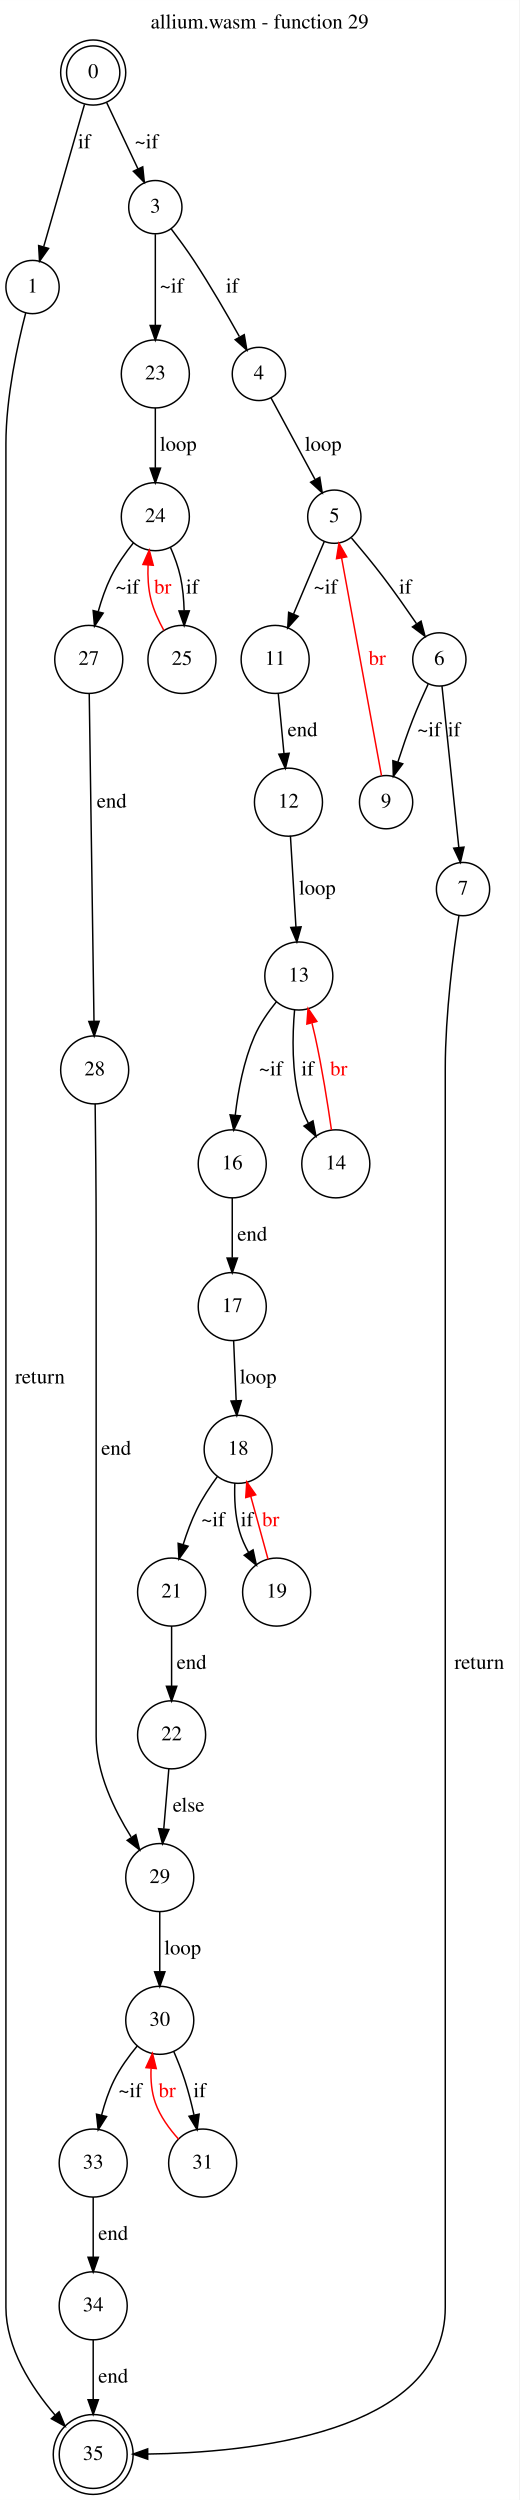
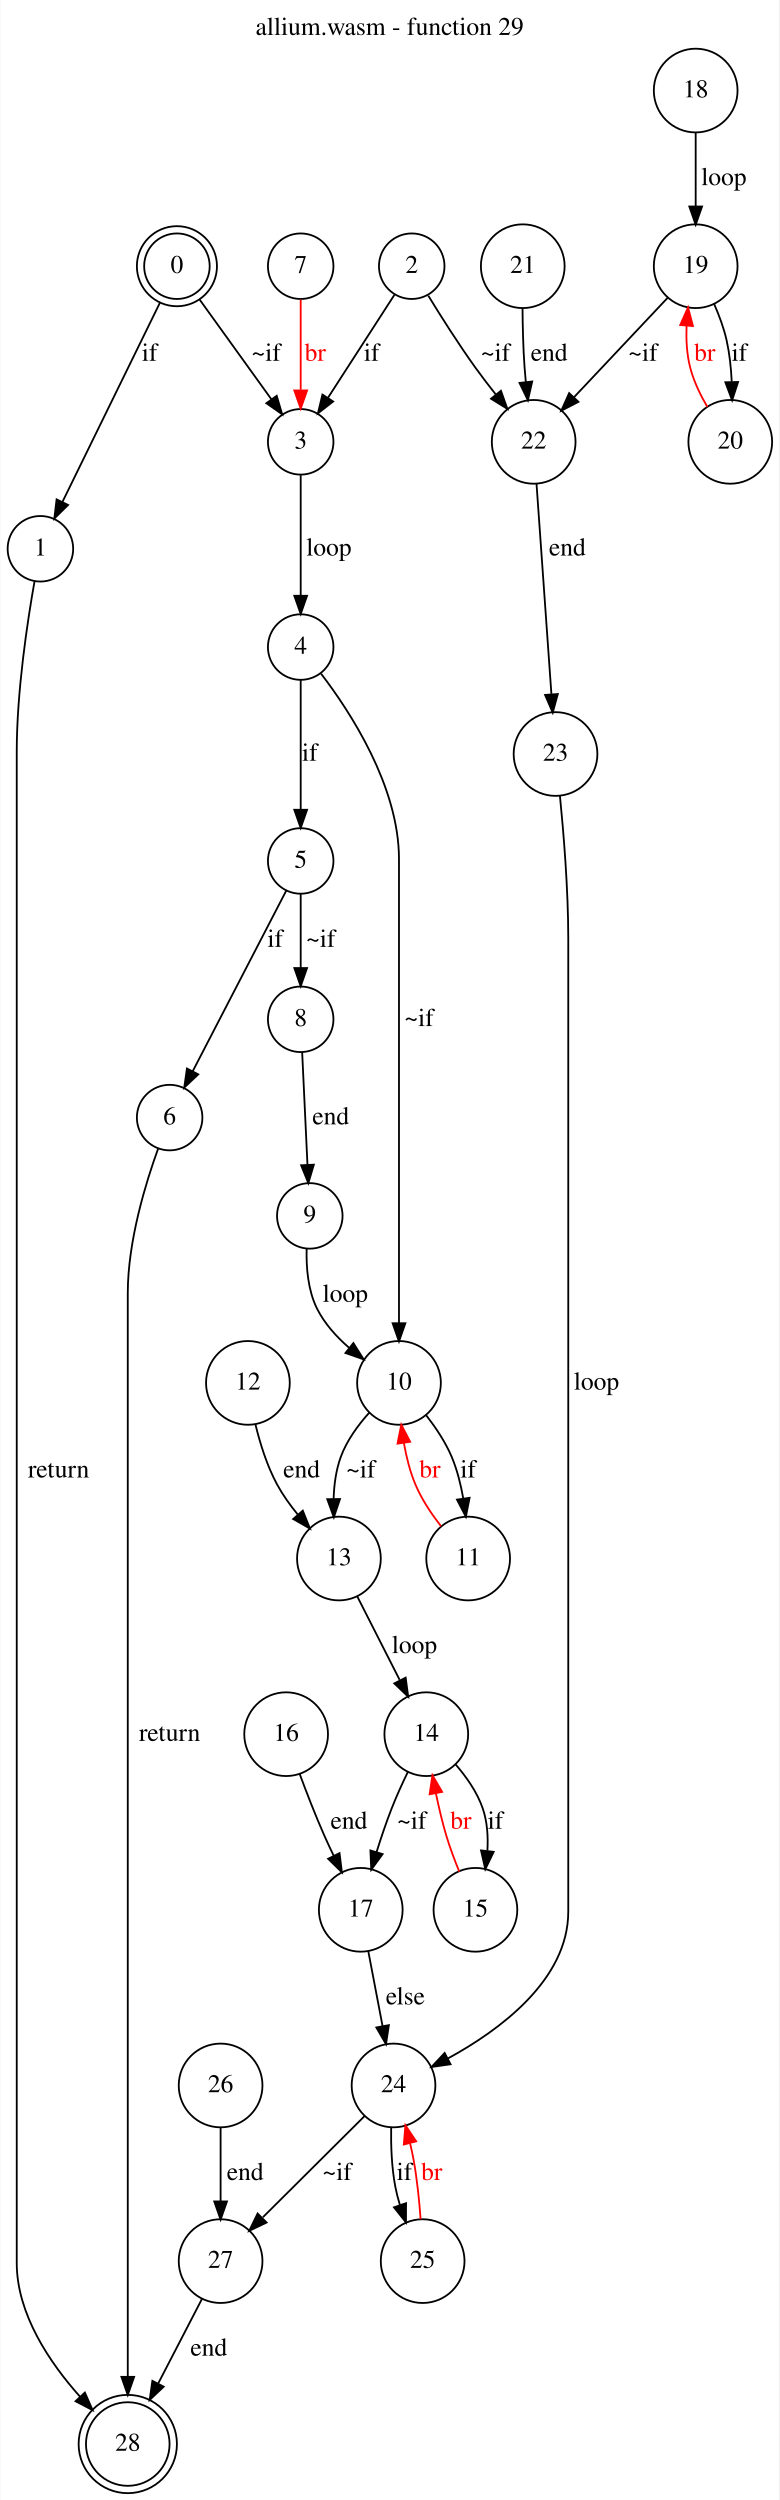
- <svg xmlns="http://www.w3.org/2000/svg" width="351pt" height="1690pt" viewBox="0.00 0.00 351.00 1689.94">
-   <g id="graph0" class="graph" transform="scale(1 1) rotate(0) translate(4 1685.94)">
-     <polygon fill="white" stroke="transparent" points="-4,4 -4,-1685.94 347,-1685.94 347,4 -4,4" />
-     <text text-anchor="middle" x="171.5" y="-1666.74" font-family="Times,serif" font-size="14.00">allium.wasm - function 29</text>
+ <svg xmlns="http://www.w3.org/2000/svg" width="428pt" height="1373pt" viewBox="0.00 0.00 427.75 1373.46">
+   <g id="graph0" class="graph" transform="scale(1 1) rotate(0) translate(4 1369.46)">
+     <polygon fill="white" stroke="transparent" points="-4,4 -4,-1369.46 423.75,-1369.46 423.75,4 -4,4" />
+     <text text-anchor="middle" x="209.87" y="-1350.26" font-family="Times,serif" font-size="14.00">allium.wasm - function 29</text>
    <g id="node1" class="node">
-       <ellipse fill="none" stroke="black" cx="59" cy="-1636.94" rx="18" ry="18" />
-       <ellipse fill="none" stroke="black" cx="59" cy="-1636.94" rx="22" ry="22" />
-       <text text-anchor="middle" x="59" y="-1633.24" font-family="Times,serif" font-size="14.00">0</text>
+       <ellipse fill="none" stroke="black" cx="93" cy="-1223.21" rx="18" ry="18" />
+       <ellipse fill="none" stroke="black" cx="93" cy="-1223.21" rx="22" ry="22" />
+       <text text-anchor="middle" x="93" y="-1219.51" font-family="Times,serif" font-size="14.00">0</text>
    </g>
    <g id="node3" class="node">
-       <ellipse fill="none" stroke="black" cx="18" cy="-1491.94" rx="18" ry="18" />
-       <text text-anchor="middle" x="18" y="-1488.24" font-family="Times,serif" font-size="14.00">1</text>
+       <ellipse fill="none" stroke="black" cx="18" cy="-1067.97" rx="18" ry="18" />
+       <text text-anchor="middle" x="18" y="-1064.27" font-family="Times,serif" font-size="14.00">1</text>
    </g>
    <g id="edge1" class="edge">
-       <path fill="none" stroke="black" d="M53.13,-1615.45C45.86,-1590.11 33.48,-1546.94 25.53,-1519.19" />
-       <polygon fill="black" stroke="black" points="28.84,-1518.03 22.72,-1509.39 22.11,-1519.96 28.84,-1518.03" />
-       <text text-anchor="middle" x="53" y="-1585.74" font-family="Times,serif" font-size="14.00">if</text>
+       <path fill="none" stroke="black" d="M83.65,-1203.11C70.12,-1175.46 45.05,-1124.24 30.11,-1093.72" />
+       <polygon fill="black" stroke="black" points="33.19,-1092.04 25.65,-1084.59 26.9,-1095.11 33.19,-1092.04" />
+       <text text-anchor="middle" x="78" y="-1171.26" font-family="Times,serif" font-size="14.00">if</text>
    </g>
    <g id="node4" class="node">
-       <ellipse fill="none" stroke="black" cx="101" cy="-1545.94" rx="18" ry="18" />
-       <text text-anchor="middle" x="101" y="-1542.24" font-family="Times,serif" font-size="14.00">3</text>
+       <ellipse fill="none" stroke="black" cx="161" cy="-1126.72" rx="18" ry="18" />
+       <text text-anchor="middle" x="161" y="-1123.02" font-family="Times,serif" font-size="14.00">3</text>
    </g>
    <g id="edge2" class="edge">
-       <path fill="none" stroke="black" d="M68.11,-1616.62C74.31,-1603.5 82.56,-1586.01 89.25,-1571.84" />
-       <polygon fill="black" stroke="black" points="92.48,-1573.19 93.58,-1562.65 86.15,-1570.2 92.48,-1573.19" />
-       <text text-anchor="middle" x="95" y="-1585.74" font-family="Times,serif" font-size="14.00">~if</text>
+       <path fill="none" stroke="black" d="M105.47,-1204.88C116.57,-1189.45 132.88,-1166.8 144.95,-1150.02" />
+       <polygon fill="black" stroke="black" points="147.82,-1152.02 150.82,-1141.86 142.14,-1147.93 147.82,-1152.02" />
+       <text text-anchor="middle" x="142" y="-1171.26" font-family="Times,serif" font-size="14.00">~if</text>
    </g>
    <g id="node2" class="node">
-       <ellipse fill="none" stroke="black" cx="59" cy="-26.75" rx="22.96" ry="22.96" />
-       <ellipse fill="none" stroke="black" cx="59" cy="-26.75" rx="27" ry="27" />
-       <text text-anchor="middle" x="59" y="-23.05" font-family="Times,serif" font-size="14.00">35</text>
+       <ellipse fill="none" stroke="black" cx="66" cy="-26.75" rx="22.96" ry="22.96" />
+       <ellipse fill="none" stroke="black" cx="66" cy="-26.75" rx="27" ry="27" />
+       <text text-anchor="middle" x="66" y="-23.05" font-family="Times,serif" font-size="14.00">28</text>
    </g>
    <g id="edge3" class="edge">
-       <path fill="none" stroke="black" d="M13.36,-1474.36C8.03,-1453.79 0,-1417.56 0,-1385.94 0,-1385.94 0,-1385.94 0,-126.24 0,-98.64 17.27,-72.07 33.12,-53.5" />
-       <polygon fill="black" stroke="black" points="35.95,-55.59 40.01,-45.8 30.73,-50.92 35.95,-55.59" />
-       <text text-anchor="middle" x="23" y="-750.77" font-family="Times,serif" font-size="14.00">return</text>
+       <path fill="none" stroke="black" d="M14.79,-1050.15C10.94,-1028.51 5,-989.71 5,-956.22 5,-956.22 5,-956.22 5,-126.24 5,-98.08 23.24,-71.27 39.78,-52.75" />
+       <polygon fill="black" stroke="black" points="42.43,-55.03 46.7,-45.34 37.31,-50.25 42.43,-55.03" />
+       <text text-anchor="middle" x="28" y="-557.78" font-family="Times,serif" font-size="14.00">return</text>
+     </g>
+     <g id="node7" class="node">
+       <ellipse fill="none" stroke="black" cx="161" cy="-1013.97" rx="18" ry="18" />
+       <text text-anchor="middle" x="161" y="-1010.27" font-family="Times,serif" font-size="14.00">4</text>
+     </g>
+     <g id="edge6" class="edge">
+       <path fill="none" stroke="black" d="M161,-1108.41C161,-1090.69 161,-1062.9 161,-1042.22" />
+       <polygon fill="black" stroke="black" points="164.5,-1042.15 161,-1032.15 157.5,-1042.15 164.5,-1042.15" />
+       <text text-anchor="middle" x="176.5" y="-1064.27" font-family="Times,serif" font-size="14.00">loop</text>
    </g>
    <g id="node5" class="node">
-       <ellipse fill="none" stroke="black" cx="171" cy="-1433.19" rx="18" ry="18" />
-       <text text-anchor="middle" x="171" y="-1429.49" font-family="Times,serif" font-size="14.00">4</text>
+       <ellipse fill="none" stroke="black" cx="222" cy="-1223.21" rx="18" ry="18" />
+       <text text-anchor="middle" x="222" y="-1219.51" font-family="Times,serif" font-size="14.00">2</text>
    </g>
    <g id="edge4" class="edge">
-       <path fill="none" stroke="black" d="M111.74,-1531.23C116.58,-1524.87 122.25,-1517.14 127,-1509.94 138.05,-1493.16 149.41,-1473.54 157.82,-1458.46" />
-       <polygon fill="black" stroke="black" points="161.11,-1459.74 162.88,-1449.29 154.99,-1456.35 161.11,-1459.74" />
-       <text text-anchor="middle" x="153" y="-1488.24" font-family="Times,serif" font-size="14.00">if</text>
+       <path fill="none" stroke="black" d="M212.47,-1207.45C202.71,-1192.33 187.4,-1168.61 176.01,-1150.97" />
+       <polygon fill="black" stroke="black" points="178.83,-1148.88 170.46,-1142.38 172.95,-1152.68 178.83,-1148.88" />
+       <text text-anchor="middle" x="200" y="-1171.26" font-family="Times,serif" font-size="14.00">if</text>
    </g>
    <g id="node6" class="node">
-       <ellipse fill="none" stroke="black" cx="101" cy="-1433.19" rx="23" ry="23" />
-       <text text-anchor="middle" x="101" y="-1429.49" font-family="Times,serif" font-size="14.00">23</text>
+       <ellipse fill="none" stroke="black" cx="289" cy="-1126.72" rx="23" ry="23" />
+       <text text-anchor="middle" x="289" y="-1123.02" font-family="Times,serif" font-size="14.00">22</text>
    </g>
    <g id="edge5" class="edge">
-       <path fill="none" stroke="black" d="M101,-1527.63C101,-1511.23 101,-1486.2 101,-1466.17" />
-       <polygon fill="black" stroke="black" points="104.5,-1465.94 101,-1455.94 97.5,-1465.94 104.5,-1465.94" />
-       <text text-anchor="middle" x="112" y="-1488.24" font-family="Times,serif" font-size="14.00">~if</text>
-     </g>
-     <g id="node7" class="node">
-       <ellipse fill="none" stroke="black" cx="222" cy="-1336.69" rx="18" ry="18" />
-       <text text-anchor="middle" x="222" y="-1332.99" font-family="Times,serif" font-size="14.00">5</text>
-     </g>
-     <g id="edge6" class="edge">
-       <path fill="none" stroke="black" d="M179.19,-1417.01C187.22,-1402.13 199.59,-1379.22 208.97,-1361.84" />
-       <polygon fill="black" stroke="black" points="212.16,-1363.3 213.83,-1352.84 206,-1359.97 212.16,-1363.3" />
-       <text text-anchor="middle" x="214.5" y="-1381.24" font-family="Times,serif" font-size="14.00">loop</text>
+       <path fill="none" stroke="black" d="M231.08,-1207.05C237.9,-1195.89 247.65,-1180.47 257,-1167.46 260.51,-1162.58 264.41,-1157.49 268.25,-1152.65" />
+       <polygon fill="black" stroke="black" points="271.01,-1154.79 274.56,-1144.81 265.56,-1150.4 271.01,-1154.79" />
+       <text text-anchor="middle" x="268" y="-1171.26" font-family="Times,serif" font-size="14.00">~if</text>
+     </g>
+     <g id="node26" class="node">
+       <ellipse fill="none" stroke="black" cx="301" cy="-955.22" rx="23" ry="23" />
+       <text text-anchor="middle" x="301" y="-951.52" font-family="Times,serif" font-size="14.00">23</text>
+     </g>
+     <g id="edge30" class="edge">
+       <path fill="none" stroke="black" d="M290.54,-1103.9C292.62,-1074.54 296.34,-1022.07 298.73,-988.23" />
+       <polygon fill="black" stroke="black" points="302.25,-988.17 299.46,-977.95 295.26,-987.68 302.25,-988.17" />
+       <text text-anchor="middle" x="307.5" y="-1064.27" font-family="Times,serif" font-size="14.00">end</text>
+     </g>
+     <g id="node8" class="node">
+       <ellipse fill="none" stroke="black" cx="161" cy="-896.47" rx="18" ry="18" />
+       <text text-anchor="middle" x="161" y="-892.77" font-family="Times,serif" font-size="14.00">5</text>
+     </g>
+     <g id="edge7" class="edge">
+       <path fill="none" stroke="black" d="M161,-995.93C161,-977.16 161,-946.73 161,-924.66" />
+       <polygon fill="black" stroke="black" points="164.5,-924.58 161,-914.58 157.5,-924.58 164.5,-924.58" />
+       <text text-anchor="middle" x="166" y="-951.52" font-family="Times,serif" font-size="14.00">if</text>
+     </g>
+     <g id="node9" class="node">
+       <ellipse fill="none" stroke="black" cx="215" cy="-609.72" rx="23" ry="23" />
+       <text text-anchor="middle" x="215" y="-606.02" font-family="Times,serif" font-size="14.00">10</text>
+     </g>
+     <g id="edge8" class="edge">
+       <path fill="none" stroke="black" d="M172.19,-999.35C188.01,-978.68 215,-937.54 215,-897.47 215,-897.47 215,-897.47 215,-700.47 215,-681.25 215,-659.7 215,-642.54" />
+       <polygon fill="black" stroke="black" points="218.5,-642.49 215,-632.49 211.5,-642.49 218.5,-642.49" />
+       <text text-anchor="middle" x="226" y="-805.77" font-family="Times,serif" font-size="14.00">~if</text>
+     </g>
+     <g id="node10" class="node">
+       <ellipse fill="none" stroke="black" cx="89" cy="-755.47" rx="18" ry="18" />
+       <text text-anchor="middle" x="89" y="-751.77" font-family="Times,serif" font-size="14.00">6</text>
+     </g>
+     <g id="edge9" class="edge">
+       <path fill="none" stroke="black" d="M153.02,-880.07C140.59,-856.06 116.48,-809.52 101.66,-780.91" />
+       <polygon fill="black" stroke="black" points="104.72,-779.22 97.02,-771.95 98.51,-782.44 104.72,-779.22" />
+       <text text-anchor="middle" x="147" y="-849.27" font-family="Times,serif" font-size="14.00">if</text>
+     </g>
+     <g id="node11" class="node">
+       <ellipse fill="none" stroke="black" cx="161" cy="-809.47" rx="18" ry="18" />
+       <text text-anchor="middle" x="161" y="-805.77" font-family="Times,serif" font-size="14.00">8</text>
+     </g>
+     <g id="edge10" class="edge">
+       <path fill="none" stroke="black" d="M161,-878.27C161,-866.63 161,-851.02 161,-837.71" />
+       <polygon fill="black" stroke="black" points="164.5,-837.65 161,-827.65 157.5,-837.65 164.5,-837.65" />
+       <text text-anchor="middle" x="172" y="-849.27" font-family="Times,serif" font-size="14.00">~if</text>
+     </g>
+     <g id="node14" class="node">
+       <ellipse fill="none" stroke="black" cx="253" cy="-513.23" rx="23" ry="23" />
+       <text text-anchor="middle" x="253" y="-509.53" font-family="Times,serif" font-size="14.00">11</text>
+     </g>
+     <g id="edge15" class="edge">
+       <path fill="none" stroke="black" d="M229.9,-591.99C235.14,-585.27 240.57,-577.17 244,-568.98 246.97,-561.89 248.96,-553.91 250.3,-546.27" />
+       <polygon fill="black" stroke="black" points="253.79,-546.59 251.74,-536.19 246.86,-545.59 253.79,-546.59" />
+       <text text-anchor="middle" x="253" y="-557.78" font-family="Times,serif" font-size="14.00">if</text>
+     </g>
+     <g id="node15" class="node">
+       <ellipse fill="none" stroke="black" cx="182" cy="-513.23" rx="23" ry="23" />
+       <text text-anchor="middle" x="182" y="-509.53" font-family="Times,serif" font-size="14.00">13</text>
+     </g>
+     <g id="edge16" class="edge">
+       <path fill="none" stroke="black" d="M198.89,-593.62C192.7,-586.76 186.32,-578.14 183,-568.98 180.39,-561.79 179.32,-553.71 179.09,-546.01" />
+       <polygon fill="black" stroke="black" points="182.59,-545.92 179.21,-535.87 175.59,-545.83 182.59,-545.92" />
+       <text text-anchor="middle" x="194" y="-557.78" font-family="Times,serif" font-size="14.00">~if</text>
+     </g>
+     <g id="edge11" class="edge">
+       <path fill="none" stroke="black" d="M82.72,-738.53C75.91,-719.8 66,-687.62 66,-658.97 66,-658.97 66,-658.97 66,-126.24 66,-105.56 66,-82.44 66,-63.8" />
+       <polygon fill="black" stroke="black" points="69.5,-63.67 66,-53.67 62.5,-63.67 69.5,-63.67" />
+       <text text-anchor="middle" x="89" y="-413.03" font-family="Times,serif" font-size="14.00">return</text>
+     </g>
+     <g id="node13" class="node">
+       <ellipse fill="none" stroke="black" cx="166" cy="-701.47" rx="18" ry="18" />
+       <text text-anchor="middle" x="166" y="-697.77" font-family="Times,serif" font-size="14.00">9</text>
+     </g>
+     <g id="edge13" class="edge">
+       <path fill="none" stroke="black" d="M161.8,-791.44C162.59,-774.75 163.8,-749.05 164.72,-729.56" />
+       <polygon fill="black" stroke="black" points="168.22,-729.61 165.2,-719.46 161.23,-729.28 168.22,-729.61" />
+       <text text-anchor="middle" x="177.5" y="-751.77" font-family="Times,serif" font-size="14.00">end</text>
+     </g>
+     <g id="node12" class="node">
+       <ellipse fill="none" stroke="black" cx="161" cy="-1223.21" rx="18" ry="18" />
+       <text text-anchor="middle" x="161" y="-1219.51" font-family="Times,serif" font-size="14.00">7</text>
+     </g>
+     <g id="edge12" class="edge">
+       <path fill="none" stroke="red" d="M161,-1204.88C161,-1191.03 161,-1171.34 161,-1155.33" />
+       <polygon fill="red" stroke="red" points="164.5,-1154.94 161,-1144.94 157.5,-1154.94 164.5,-1154.94" />
+       <text text-anchor="middle" x="169" y="-1171.26" font-family="Times,serif" font-size="14.00" fill="red">br</text>
+     </g>
+     <g id="edge14" class="edge">
+       <path fill="none" stroke="black" d="M164.27,-683.42C163.99,-673.33 164.94,-660.6 170,-650.47 174.09,-642.3 180.65,-635.06 187.52,-629.07" />
+       <polygon fill="black" stroke="black" points="189.95,-631.61 195.59,-622.64 185.59,-626.14 189.95,-631.61" />
+       <text text-anchor="middle" x="185.5" y="-654.27" font-family="Times,serif" font-size="14.00">loop</text>
+     </g>
+     <g id="edge17" class="edge">
+       <path fill="none" stroke="red" d="M238.1,-530.96C232.86,-537.69 227.43,-545.78 224,-553.98 221.03,-561.06 219.04,-569.05 217.7,-576.68" />
+       <polygon fill="red" stroke="red" points="214.21,-576.36 216.26,-586.76 221.14,-577.36 214.21,-576.36" />
+       <text text-anchor="middle" x="232" y="-557.78" font-family="Times,serif" font-size="14.00" fill="red">br</text>
+     </g>
+     <g id="node17" class="node">
+       <ellipse fill="none" stroke="black" cx="230" cy="-416.73" rx="23" ry="23" />
+       <text text-anchor="middle" x="230" y="-413.03" font-family="Times,serif" font-size="14.00">14</text>
+     </g>
+     <g id="edge19" class="edge">
+       <path fill="none" stroke="black" d="M191.95,-492.65C198.7,-479.34 207.76,-461.52 215.34,-446.6" />
+       <polygon fill="black" stroke="black" points="218.66,-447.79 220.07,-437.29 212.42,-444.62 218.66,-447.79" />
+       <text text-anchor="middle" x="223.5" y="-461.28" font-family="Times,serif" font-size="14.00">loop</text>
+     </g>
+     <g id="node16" class="node">
+       <ellipse fill="none" stroke="black" cx="132" cy="-609.72" rx="23" ry="23" />
+       <text text-anchor="middle" x="132" y="-606.02" font-family="Times,serif" font-size="14.00">12</text>
+     </g>
+     <g id="edge18" class="edge">
+       <path fill="none" stroke="black" d="M136.09,-587.11C138.61,-576.69 142.44,-564.25 148,-553.98 151.12,-548.21 155.18,-542.54 159.41,-537.36" />
+       <polygon fill="black" stroke="black" points="162.16,-539.54 166.08,-529.69 156.87,-534.94 162.16,-539.54" />
+       <text text-anchor="middle" x="161.5" y="-557.78" font-family="Times,serif" font-size="14.00">end</text>
+     </g>
+     <g id="node18" class="node">
+       <ellipse fill="none" stroke="black" cx="257" cy="-320.24" rx="23" ry="23" />
+       <text text-anchor="middle" x="257" y="-316.54" font-family="Times,serif" font-size="14.00">15</text>
+     </g>
+     <g id="edge20" class="edge">
+       <path fill="none" stroke="black" d="M246.02,-400.2C251.93,-393.39 257.93,-384.92 261,-375.98 263.51,-368.67 264.03,-360.5 263.57,-352.74" />
+       <polygon fill="black" stroke="black" points="267.02,-352.09 262.42,-342.54 260.06,-352.87 267.02,-352.09" />
+       <text text-anchor="middle" x="268" y="-364.78" font-family="Times,serif" font-size="14.00">if</text>
+     </g>
+     <g id="node19" class="node">
+       <ellipse fill="none" stroke="black" cx="194" cy="-320.24" rx="23" ry="23" />
+       <text text-anchor="middle" x="194" y="-316.54" font-family="Times,serif" font-size="14.00">17</text>
+     </g>
+     <g id="edge21" class="edge">
+       <path fill="none" stroke="black" d="M219.96,-396.17C216.88,-389.82 213.62,-382.68 211,-375.98 207.99,-368.3 205.14,-359.84 202.67,-351.92" />
+       <polygon fill="black" stroke="black" points="206,-350.84 199.76,-342.28 199.3,-352.86 206,-350.84" />
+       <text text-anchor="middle" x="222" y="-364.78" font-family="Times,serif" font-size="14.00">~if</text>
+     </g>
+     <g id="edge22" class="edge">
+       <path fill="none" stroke="red" d="M248.13,-341.2C245.58,-347.45 242.96,-354.43 241,-360.98 238.79,-368.39 236.88,-376.5 235.31,-384.15" />
+       <polygon fill="red" stroke="red" points="231.83,-383.71 233.38,-394.19 238.71,-385.03 231.83,-383.71" />
+       <text text-anchor="middle" x="249" y="-364.78" font-family="Times,serif" font-size="14.00" fill="red">br</text>
+     </g>
+     <g id="node21" class="node">
+       <ellipse fill="none" stroke="black" cx="212" cy="-223.74" rx="23" ry="23" />
+       <text text-anchor="middle" x="212" y="-220.04" font-family="Times,serif" font-size="14.00">24</text>
+     </g>
+     <g id="edge24" class="edge">
+       <path fill="none" stroke="black" d="M198.08,-297.79C200.42,-285.56 203.38,-269.99 205.97,-256.37" />
+       <polygon fill="black" stroke="black" points="209.44,-256.9 207.87,-246.42 202.56,-255.59 209.44,-256.9" />
+       <text text-anchor="middle" x="218.5" y="-268.29" font-family="Times,serif" font-size="14.00">else</text>
+     </g>
+     <g id="node20" class="node">
+       <ellipse fill="none" stroke="black" cx="153" cy="-416.73" rx="23" ry="23" />
+       <text text-anchor="middle" x="153" y="-413.03" font-family="Times,serif" font-size="14.00">16</text>
+     </g>
+     <g id="edge23" class="edge">
+       <path fill="none" stroke="black" d="M160.4,-395C164.22,-384.67 169.1,-372.06 174,-360.98 175.61,-357.35 177.37,-353.58 179.17,-349.86" />
+       <polygon fill="black" stroke="black" points="182.33,-351.38 183.64,-340.86 176.06,-348.27 182.33,-351.38" />
+       <text text-anchor="middle" x="187.5" y="-364.78" font-family="Times,serif" font-size="14.00">end</text>
+     </g>
+     <g id="node27" class="node">
+       <ellipse fill="none" stroke="black" cx="228" cy="-127.24" rx="23" ry="23" />
+       <text text-anchor="middle" x="228" y="-123.54" font-family="Times,serif" font-size="14.00">25</text>
+     </g>
+     <g id="edge32" class="edge">
+       <path fill="none" stroke="black" d="M210.7,-200.98C210.53,-190.87 210.94,-178.73 213,-167.99 213.63,-164.73 214.49,-161.39 215.5,-158.1" />
+       <polygon fill="black" stroke="black" points="218.87,-159.08 218.84,-148.48 212.25,-156.79 218.87,-159.08" />
+       <text text-anchor="middle" x="218" y="-171.79" font-family="Times,serif" font-size="14.00">if</text>
+     </g>
+     <g id="node28" class="node">
+       <ellipse fill="none" stroke="black" cx="117" cy="-127.24" rx="23" ry="23" />
+       <text text-anchor="middle" x="117" y="-123.54" font-family="Times,serif" font-size="14.00">27</text>
+     </g>
+     <g id="edge33" class="edge">
+       <path fill="none" stroke="black" d="M196.31,-207.14C181.05,-191.95 157.67,-168.7 140.25,-151.37" />
+       <polygon fill="black" stroke="black" points="142.27,-148.44 132.71,-143.87 137.33,-153.4 142.27,-148.44" />
+       <text text-anchor="middle" x="181" y="-171.79" font-family="Times,serif" font-size="14.00">~if</text>
    </g>
    <g id="node22" class="node">
-       <ellipse fill="none" stroke="black" cx="101" cy="-1336.69" rx="23" ry="23" />
-       <text text-anchor="middle" x="101" y="-1332.99" font-family="Times,serif" font-size="14.00">24</text>
+       <ellipse fill="none" stroke="black" cx="378" cy="-1319.71" rx="23" ry="23" />
+       <text text-anchor="middle" x="378" y="-1316.01" font-family="Times,serif" font-size="14.00">18</text>
+     </g>
+     <g id="node23" class="node">
+       <ellipse fill="none" stroke="black" cx="378" cy="-1223.21" rx="23" ry="23" />
+       <text text-anchor="middle" x="378" y="-1219.51" font-family="Times,serif" font-size="14.00">19</text>
    </g>
    <g id="edge25" class="edge">
-       <path fill="none" stroke="black" d="M101,-1410.27C101,-1398.22 101,-1383.06 101,-1369.71" />
-       <polygon fill="black" stroke="black" points="104.5,-1369.49 101,-1359.49 97.5,-1369.49 104.5,-1369.49" />
-       <text text-anchor="middle" x="116.5" y="-1381.24" font-family="Times,serif" font-size="14.00">loop</text>
-     </g>
-     <g id="node8" class="node">
-       <ellipse fill="none" stroke="black" cx="293" cy="-1240.2" rx="18" ry="18" />
-       <text text-anchor="middle" x="293" y="-1236.5" font-family="Times,serif" font-size="14.00">6</text>
-     </g>
-     <g id="edge7" class="edge">
-       <path fill="none" stroke="black" d="M233.6,-1322.31C240.06,-1314.71 248.16,-1304.94 255,-1295.94 262.72,-1285.79 270.84,-1274.22 277.58,-1264.35" />
-       <polygon fill="black" stroke="black" points="280.63,-1266.09 283.33,-1255.85 274.83,-1262.17 280.63,-1266.09" />
-       <text text-anchor="middle" x="270" y="-1284.74" font-family="Times,serif" font-size="14.00">if</text>
-     </g>
-     <g id="node9" class="node">
-       <ellipse fill="none" stroke="black" cx="182" cy="-1240.2" rx="23" ry="23" />
-       <text text-anchor="middle" x="182" y="-1236.5" font-family="Times,serif" font-size="14.00">11</text>
-     </g>
-     <g id="edge8" class="edge">
-       <path fill="none" stroke="black" d="M215.19,-1319.84C212.08,-1312.56 208.34,-1303.82 205,-1295.94 201.57,-1287.85 197.87,-1279.06 194.46,-1270.96" />
-       <polygon fill="black" stroke="black" points="197.59,-1269.36 190.49,-1261.49 191.13,-1272.06 197.59,-1269.36" />
-       <text text-anchor="middle" x="216" y="-1284.74" font-family="Times,serif" font-size="14.00">~if</text>
-     </g>
-     <g id="node10" class="node">
-       <ellipse fill="none" stroke="black" cx="309" cy="-1084.95" rx="18" ry="18" />
-       <text text-anchor="middle" x="309" y="-1081.25" font-family="Times,serif" font-size="14.00">7</text>
-     </g>
-     <g id="edge9" class="edge">
-       <path fill="none" stroke="black" d="M294.77,-1222.21C297.52,-1195.86 302.85,-1144.89 306.14,-1113.3" />
-       <polygon fill="black" stroke="black" points="309.66,-1113.32 307.22,-1103.01 302.7,-1112.6 309.66,-1113.32" />
-       <text text-anchor="middle" x="303" y="-1188.25" font-family="Times,serif" font-size="14.00">if</text>
-     </g>
-     <g id="node11" class="node">
-       <ellipse fill="none" stroke="black" cx="257" cy="-1143.7" rx="18" ry="18" />
-       <text text-anchor="middle" x="257" y="-1140" font-family="Times,serif" font-size="14.00">9</text>
-     </g>
-     <g id="edge10" class="edge">
-       <path fill="none" stroke="black" d="M285.42,-1223.5C282.05,-1216.26 278.13,-1207.49 275,-1199.45 271.41,-1190.24 267.91,-1179.98 264.97,-1170.85" />
-       <polygon fill="black" stroke="black" points="268.25,-1169.63 261.9,-1161.15 261.58,-1171.74 268.25,-1169.63" />
-       <text text-anchor="middle" x="286" y="-1188.25" font-family="Times,serif" font-size="14.00">~if</text>
-     </g>
-     <g id="node12" class="node">
-       <ellipse fill="none" stroke="black" cx="191" cy="-1143.7" rx="23" ry="23" />
-       <text text-anchor="middle" x="191" y="-1140" font-family="Times,serif" font-size="14.00">12</text>
-     </g>
-     <g id="edge13" class="edge">
-       <path fill="none" stroke="black" d="M184.09,-1217.28C185.23,-1205.23 186.68,-1190.07 187.95,-1176.72" />
-       <polygon fill="black" stroke="black" points="191.46,-1176.78 188.92,-1166.5 184.49,-1176.12 191.46,-1176.78" />
-       <text text-anchor="middle" x="200.5" y="-1188.25" font-family="Times,serif" font-size="14.00">end</text>
-     </g>
-     <g id="edge11" class="edge">
-       <path fill="none" stroke="black" d="M306.22,-1066.88C302.67,-1043.62 297,-1000.63 297,-963.71 297,-963.71 297,-963.71 297,-126.24 297,-40.29 162.82,-27.88 95.96,-27.04" />
-       <polygon fill="black" stroke="black" points="95.85,-23.54 85.84,-26.99 95.82,-30.54 95.85,-23.54" />
-       <text text-anchor="middle" x="320" y="-557.78" font-family="Times,serif" font-size="14.00">return</text>
-     </g>
-     <g id="edge12" class="edge">
-       <path fill="none" stroke="red" d="M253.9,-1161.61C247.81,-1194.85 234.23,-1268.93 226.91,-1308.9" />
-       <polygon fill="red" stroke="red" points="223.47,-1308.28 225.11,-1318.74 230.35,-1309.54 223.47,-1308.28" />
-       <text text-anchor="middle" x="251" y="-1236.5" font-family="Times,serif" font-size="14.00" fill="red">br</text>
-     </g>
-     <g id="node13" class="node">
-       <ellipse fill="none" stroke="black" cx="198" cy="-1026.2" rx="23" ry="23" />
-       <text text-anchor="middle" x="198" y="-1022.5" font-family="Times,serif" font-size="14.00">13</text>
-     </g>
-     <g id="edge14" class="edge">
-       <path fill="none" stroke="black" d="M192.32,-1120.98C193.37,-1103.58 194.86,-1078.93 196.06,-1059.27" />
-       <polygon fill="black" stroke="black" points="199.55,-1059.42 196.67,-1049.22 192.57,-1058.99 199.55,-1059.42" />
-       <text text-anchor="middle" x="210.5" y="-1081.25" font-family="Times,serif" font-size="14.00">loop</text>
-     </g>
-     <g id="node14" class="node">
-       <ellipse fill="none" stroke="black" cx="223" cy="-899.21" rx="23" ry="23" />
-       <text text-anchor="middle" x="223" y="-895.51" font-family="Times,serif" font-size="14.00">14</text>
-     </g>
-     <g id="edge15" class="edge">
-       <path fill="none" stroke="black" d="M195.15,-1003.38C193.6,-985.89 193.04,-960.88 199,-939.96 200.28,-935.48 202.2,-930.99 204.41,-926.74" />
-       <polygon fill="black" stroke="black" points="207.57,-928.27 209.59,-917.87 201.52,-924.74 207.57,-928.27" />
-       <text text-anchor="middle" x="204" y="-959.01" font-family="Times,serif" font-size="14.00">if</text>
-     </g>
-     <g id="node15" class="node">
-       <ellipse fill="none" stroke="black" cx="153" cy="-899.21" rx="23" ry="23" />
-       <text text-anchor="middle" x="153" y="-895.51" font-family="Times,serif" font-size="14.00">16</text>
-     </g>
-     <g id="edge16" class="edge">
-       <path fill="none" stroke="black" d="M182.94,-1008.91C177.43,-1002.12 171.66,-993.86 168,-985.46 160.72,-968.73 156.97,-948.69 155.04,-932.25" />
-       <polygon fill="black" stroke="black" points="158.5,-931.64 154.02,-922.04 151.53,-932.34 158.5,-931.64" />
-       <text text-anchor="middle" x="179" y="-959.01" font-family="Times,serif" font-size="14.00">~if</text>
-     </g>
-     <g id="edge17" class="edge">
-       <path fill="none" stroke="red" d="M220.07,-922.06C217.59,-939.35 213.7,-964.07 209,-985.46 208.37,-988.34 207.65,-991.33 206.9,-994.31" />
-       <polygon fill="red" stroke="red" points="203.44,-993.7 204.25,-1004.27 210.2,-995.5 203.44,-993.7" />
-       <text text-anchor="middle" x="225" y="-959.01" font-family="Times,serif" font-size="14.00" fill="red">br</text>
-     </g>
-     <g id="node16" class="node">
-       <ellipse fill="none" stroke="black" cx="153" cy="-802.72" rx="23" ry="23" />
-       <text text-anchor="middle" x="153" y="-799.02" font-family="Times,serif" font-size="14.00">17</text>
-     </g>
-     <g id="edge18" class="edge">
-       <path fill="none" stroke="black" d="M153,-876.29C153,-864.25 153,-849.08 153,-835.74" />
-       <polygon fill="black" stroke="black" points="156.5,-835.51 153,-825.51 149.5,-835.51 156.5,-835.51" />
-       <text text-anchor="middle" x="166.5" y="-847.26" font-family="Times,serif" font-size="14.00">end</text>
-     </g>
-     <g id="node17" class="node">
-       <ellipse fill="none" stroke="black" cx="157" cy="-706.22" rx="23" ry="23" />
-       <text text-anchor="middle" x="157" y="-702.52" font-family="Times,serif" font-size="14.00">18</text>
-     </g>
-     <g id="edge19" class="edge">
-       <path fill="none" stroke="black" d="M153.93,-779.8C154.44,-767.75 155.08,-752.59 155.64,-739.24" />
-       <polygon fill="black" stroke="black" points="159.15,-739.16 156.08,-729.02 152.16,-738.86 159.15,-739.16" />
-       <text text-anchor="middle" x="170.5" y="-750.77" font-family="Times,serif" font-size="14.00">loop</text>
-     </g>
-     <g id="node18" class="node">
-       <ellipse fill="none" stroke="black" cx="183" cy="-609.72" rx="23" ry="23" />
-       <text text-anchor="middle" x="183" y="-606.02" font-family="Times,serif" font-size="14.00">19</text>
-     </g>
-     <g id="edge20" class="edge">
-       <path fill="none" stroke="black" d="M154.74,-683.49C154.35,-673.27 154.85,-661.04 158,-650.47 159.41,-645.74 161.55,-641.02 164,-636.58" />
-       <polygon fill="black" stroke="black" points="167.07,-638.27 169.32,-627.92 161.11,-634.61 167.07,-638.27" />
-       <text text-anchor="middle" x="163" y="-654.27" font-family="Times,serif" font-size="14.00">if</text>
-     </g>
-     <g id="node19" class="node">
-       <ellipse fill="none" stroke="black" cx="112" cy="-609.72" rx="23" ry="23" />
-       <text text-anchor="middle" x="112" y="-606.02" font-family="Times,serif" font-size="14.00">21</text>
-     </g>
-     <g id="edge21" class="edge">
-       <path fill="none" stroke="black" d="M142.92,-687.76C138.02,-681.08 132.8,-673.2 129,-665.47 125.35,-658.06 122.28,-649.71 119.8,-641.79" />
-       <polygon fill="black" stroke="black" points="123.14,-640.73 116.97,-632.11 116.42,-642.69 123.14,-640.73" />
-       <text text-anchor="middle" x="140" y="-654.27" font-family="Times,serif" font-size="14.00">~if</text>
-     </g>
-     <g id="edge22" class="edge">
-       <path fill="none" stroke="red" d="M177.24,-631.79C174.46,-641.96 171.06,-654.35 168,-665.47 167.19,-668.41 166.34,-671.48 165.5,-674.54" />
-       <polygon fill="red" stroke="red" points="162.12,-673.61 162.83,-684.18 168.87,-675.48 162.12,-673.61" />
-       <text text-anchor="middle" x="179" y="-654.27" font-family="Times,serif" font-size="14.00" fill="red">br</text>
-     </g>
-     <g id="node20" class="node">
-       <ellipse fill="none" stroke="black" cx="112" cy="-513.23" rx="23" ry="23" />
-       <text text-anchor="middle" x="112" y="-509.53" font-family="Times,serif" font-size="14.00">22</text>
-     </g>
-     <g id="edge23" class="edge">
-       <path fill="none" stroke="black" d="M112,-586.81C112,-574.76 112,-559.6 112,-546.25" />
-       <polygon fill="black" stroke="black" points="115.5,-546.03 112,-536.03 108.5,-546.03 115.5,-546.03" />
-       <text text-anchor="middle" x="125.5" y="-557.78" font-family="Times,serif" font-size="14.00">end</text>
-     </g>
-     <g id="node21" class="node">
-       <ellipse fill="none" stroke="black" cx="104" cy="-416.73" rx="23" ry="23" />
-       <text text-anchor="middle" x="104" y="-413.03" font-family="Times,serif" font-size="14.00">29</text>
-     </g>
-     <g id="edge24" class="edge">
-       <path fill="none" stroke="black" d="M110.14,-490.31C109.12,-478.27 107.84,-463.1 106.71,-449.75" />
-       <polygon fill="black" stroke="black" points="110.18,-449.2 105.85,-439.53 103.2,-449.79 110.18,-449.2" />
-       <text text-anchor="middle" x="123.5" y="-461.28" font-family="Times,serif" font-size="14.00">else</text>
-     </g>
-     <g id="node26" class="node">
-       <ellipse fill="none" stroke="black" cx="104" cy="-320.24" rx="23" ry="23" />
-       <text text-anchor="middle" x="104" y="-316.54" font-family="Times,serif" font-size="14.00">30</text>
+       <path fill="none" stroke="black" d="M378,-1296.79C378,-1284.74 378,-1269.58 378,-1256.23" />
+       <polygon fill="black" stroke="black" points="381.5,-1256.01 378,-1246.01 374.5,-1256.01 381.5,-1256.01" />
+       <text text-anchor="middle" x="393.5" y="-1267.76" font-family="Times,serif" font-size="14.00">loop</text>
+     </g>
+     <g id="edge27" class="edge">
+       <path fill="none" stroke="black" d="M362.9,-1206.18C348.71,-1191.11 327.3,-1168.38 311.17,-1151.25" />
+       <polygon fill="black" stroke="black" points="313.58,-1148.7 304.17,-1143.82 308.48,-1153.5 313.58,-1148.7" />
+       <text text-anchor="middle" x="349" y="-1171.26" font-family="Times,serif" font-size="14.00">~if</text>
+     </g>
+     <g id="node24" class="node">
+       <ellipse fill="none" stroke="black" cx="397" cy="-1126.72" rx="23" ry="23" />
+       <text text-anchor="middle" x="397" y="-1123.02" font-family="Times,serif" font-size="14.00">20</text>
+     </g>
+     <g id="edge26" class="edge">
+       <path fill="none" stroke="black" d="M388.13,-1202.47C390.87,-1196.23 393.49,-1189.2 395,-1182.46 396.62,-1175.21 397.44,-1167.28 397.8,-1159.77" />
+       <polygon fill="black" stroke="black" points="401.3,-1159.61 398.02,-1149.53 394.3,-1159.45 401.3,-1159.61" />
+       <text text-anchor="middle" x="402" y="-1171.26" font-family="Times,serif" font-size="14.00">if</text>
+     </g>
+     <g id="edge28" class="edge">
+       <path fill="none" stroke="red" d="M384.41,-1145.9C380.61,-1152.4 376.93,-1159.98 375,-1167.46 373.1,-1174.81 372.68,-1182.9 372.99,-1190.54" />
+       <polygon fill="red" stroke="red" points="369.51,-1190.91 373.81,-1200.59 376.49,-1190.34 369.51,-1190.91" />
+       <text text-anchor="middle" x="383" y="-1171.26" font-family="Times,serif" font-size="14.00" fill="red">br</text>
+     </g>
+     <g id="node25" class="node">
+       <ellipse fill="none" stroke="black" cx="283" cy="-1223.21" rx="23" ry="23" />
+       <text text-anchor="middle" x="283" y="-1219.51" font-family="Times,serif" font-size="14.00">21</text>
+     </g>
+     <g id="edge29" class="edge">
+       <path fill="none" stroke="black" d="M282.87,-1200.34C282.94,-1190.31 283.22,-1178.27 284,-1167.46 284.18,-1164.91 284.42,-1162.28 284.68,-1159.63" />
+       <polygon fill="black" stroke="black" points="288.18,-1159.87 285.83,-1149.54 281.22,-1159.08 288.18,-1159.87" />
+       <text text-anchor="middle" x="297.5" y="-1171.26" font-family="Times,serif" font-size="14.00">end</text>
    </g>
    <g id="edge31" class="edge">
-       <path fill="none" stroke="black" d="M104,-393.82C104,-381.77 104,-366.6 104,-353.26" />
-       <polygon fill="black" stroke="black" points="107.5,-353.03 104,-343.03 100.5,-353.03 107.5,-353.03" />
-       <text text-anchor="middle" x="119.5" y="-364.78" font-family="Times,serif" font-size="14.00">loop</text>
-     </g>
-     <g id="node23" class="node">
-       <ellipse fill="none" stroke="black" cx="119" cy="-1240.2" rx="23" ry="23" />
-       <text text-anchor="middle" x="119" y="-1236.5" font-family="Times,serif" font-size="14.00">25</text>
-     </g>
-     <g id="edge26" class="edge">
-       <path fill="none" stroke="black" d="M111.21,-1315.97C113.95,-1309.73 116.55,-1302.69 118,-1295.94 119.56,-1288.68 120.26,-1280.75 120.48,-1273.23" />
-       <polygon fill="black" stroke="black" points="123.98,-1273.01 120.51,-1263 116.98,-1272.99 123.98,-1273.01" />
-       <text text-anchor="middle" x="126" y="-1284.74" font-family="Times,serif" font-size="14.00">if</text>
-     </g>
-     <g id="node24" class="node">
-       <ellipse fill="none" stroke="black" cx="56" cy="-1240.2" rx="23" ry="23" />
-       <text text-anchor="middle" x="56" y="-1236.5" font-family="Times,serif" font-size="14.00">27</text>
-     </g>
-     <g id="edge27" class="edge">
-       <path fill="none" stroke="black" d="M86.34,-1319.21C80.88,-1312.4 75.04,-1304.17 71,-1295.94 67.43,-1288.69 64.61,-1280.46 62.42,-1272.63" />
-       <polygon fill="black" stroke="black" points="65.75,-1271.51 59.9,-1262.67 58.96,-1273.23 65.75,-1271.51" />
-       <text text-anchor="middle" x="82" y="-1284.74" font-family="Times,serif" font-size="14.00">~if</text>
-     </g>
-     <g id="edge28" class="edge">
-       <path fill="none" stroke="red" d="M106.76,-1259.84C103.21,-1266.26 99.8,-1273.67 98,-1280.94 96.17,-1288.31 95.78,-1296.4 96.09,-1304.05" />
-       <polygon fill="red" stroke="red" points="92.61,-1304.41 96.91,-1314.1 99.59,-1303.85 92.61,-1304.41" />
-       <text text-anchor="middle" x="106" y="-1284.74" font-family="Times,serif" font-size="14.00" fill="red">br</text>
-     </g>
-     <g id="node25" class="node">
-       <ellipse fill="none" stroke="black" cx="60" cy="-962.71" rx="23" ry="23" />
-       <text text-anchor="middle" x="60" y="-959.01" font-family="Times,serif" font-size="14.00">28</text>
-     </g>
-     <g id="edge29" class="edge">
-       <path fill="none" stroke="black" d="M56.32,-1217.12C57.03,-1168.54 58.71,-1052.22 59.54,-995.66" />
-       <polygon fill="black" stroke="black" points="63.04,-995.56 59.68,-985.51 56.04,-995.46 63.04,-995.56" />
-       <text text-anchor="middle" x="71.5" y="-1140" font-family="Times,serif" font-size="14.00">end</text>
-     </g>
-     <g id="edge30" class="edge">
-       <path fill="none" stroke="black" d="M60.32,-939.85C60.61,-917.7 61,-882.45 61,-851.96 61,-851.96 61,-851.96 61,-512.23 61,-487.67 73.18,-462.49 84.58,-444.3" />
-       <polygon fill="black" stroke="black" points="87.82,-445.74 90.39,-435.46 81.97,-441.89 87.82,-445.74" />
-       <text text-anchor="middle" x="74.5" y="-702.52" font-family="Times,serif" font-size="14.00">end</text>
-     </g>
-     <g id="node27" class="node">
-       <ellipse fill="none" stroke="black" cx="133" cy="-223.74" rx="23" ry="23" />
-       <text text-anchor="middle" x="133" y="-220.04" font-family="Times,serif" font-size="14.00">31</text>
-     </g>
-     <g id="edge32" class="edge">
-       <path fill="none" stroke="black" d="M113.4,-299.29C116.11,-293.05 118.89,-286.06 121,-279.49 123.37,-272.1 125.42,-264 127.13,-256.35" />
-       <polygon fill="black" stroke="black" points="130.61,-256.81 129.25,-246.31 123.76,-255.37 130.61,-256.81" />
-       <text text-anchor="middle" x="131" y="-268.29" font-family="Times,serif" font-size="14.00">if</text>
-     </g>
-     <g id="node28" class="node">
-       <ellipse fill="none" stroke="black" cx="59" cy="-223.74" rx="23" ry="23" />
-       <text text-anchor="middle" x="59" y="-220.04" font-family="Times,serif" font-size="14.00">33</text>
-     </g>
-     <g id="edge33" class="edge">
-       <path fill="none" stroke="black" d="M88.75,-302.87C83.11,-296.06 77.09,-287.81 73,-279.49 69.45,-272.26 66.74,-264.04 64.69,-256.21" />
-       <polygon fill="black" stroke="black" points="68.05,-255.2 62.37,-246.26 61.23,-256.79 68.05,-255.2" />
-       <text text-anchor="middle" x="84" y="-268.29" font-family="Times,serif" font-size="14.00">~if</text>
+       <path fill="none" stroke="black" d="M303.41,-932.35C305.43,-912.06 308,-881.01 308,-853.97 308,-853.97 308,-853.97 308,-319.24 308,-281.63 270.11,-253.98 241.94,-238.62" />
+       <polygon fill="black" stroke="black" points="243.32,-235.39 232.83,-233.88 240.09,-241.6 243.32,-235.39" />
+       <text text-anchor="middle" x="323.5" y="-606.02" font-family="Times,serif" font-size="14.00">loop</text>
    </g>
    <g id="edge34" class="edge">
-       <path fill="none" stroke="red" d="M116.81,-239.81C110.6,-246.67 104.24,-255.3 101,-264.49 98.43,-271.77 97.79,-279.94 98.12,-287.69" />
-       <polygon fill="red" stroke="red" points="94.66,-288.26 99.07,-297.9 101.63,-287.61 94.66,-288.26" />
-       <text text-anchor="middle" x="109" y="-268.29" font-family="Times,serif" font-size="14.00" fill="red">br</text>
+       <path fill="none" stroke="red" d="M226.89,-150.21C226.16,-160.26 224.95,-172.29 223,-182.99 222.47,-185.9 221.82,-188.9 221.12,-191.89" />
+       <polygon fill="red" stroke="red" points="217.65,-191.3 218.53,-201.86 224.43,-193.06 217.65,-191.3" />
+       <text text-anchor="middle" x="233" y="-171.79" font-family="Times,serif" font-size="14.00" fill="red">br</text>
+     </g>
+     <g id="edge36" class="edge">
+       <path fill="none" stroke="black" d="M106.92,-106.78C100.05,-93.51 90.78,-75.6 82.8,-60.19" />
+       <polygon fill="black" stroke="black" points="85.73,-58.25 78.03,-50.98 79.52,-61.47 85.73,-58.25" />
+       <text text-anchor="middle" x="110.5" y="-75.3" font-family="Times,serif" font-size="14.00">end</text>
    </g>
    <g id="node29" class="node">
-       <ellipse fill="none" stroke="black" cx="59" cy="-127.24" rx="23" ry="23" />
-       <text text-anchor="middle" x="59" y="-123.54" font-family="Times,serif" font-size="14.00">34</text>
+       <ellipse fill="none" stroke="black" cx="117" cy="-223.74" rx="23" ry="23" />
+       <text text-anchor="middle" x="117" y="-220.04" font-family="Times,serif" font-size="14.00">26</text>
    </g>
    <g id="edge35" class="edge">
-       <path fill="none" stroke="black" d="M59,-200.82C59,-188.78 59,-173.61 59,-160.26" />
-       <polygon fill="black" stroke="black" points="62.5,-160.04 59,-150.04 55.5,-160.04 62.5,-160.04" />
-       <text text-anchor="middle" x="72.5" y="-171.79" font-family="Times,serif" font-size="14.00">end</text>
-     </g>
-     <g id="edge36" class="edge">
-       <path fill="none" stroke="black" d="M59,-104.38C59,-92.46 59,-77.4 59,-63.79" />
-       <polygon fill="black" stroke="black" points="62.5,-63.74 59,-53.74 55.5,-63.74 62.5,-63.74" />
-       <text text-anchor="middle" x="72.5" y="-75.3" font-family="Times,serif" font-size="14.00">end</text>
+       <path fill="none" stroke="black" d="M117,-200.82C117,-188.78 117,-173.61 117,-160.26" />
+       <polygon fill="black" stroke="black" points="120.5,-160.04 117,-150.04 113.5,-160.04 120.5,-160.04" />
+       <text text-anchor="middle" x="130.5" y="-171.79" font-family="Times,serif" font-size="14.00">end</text>
    </g>
  </g>
</svg>
